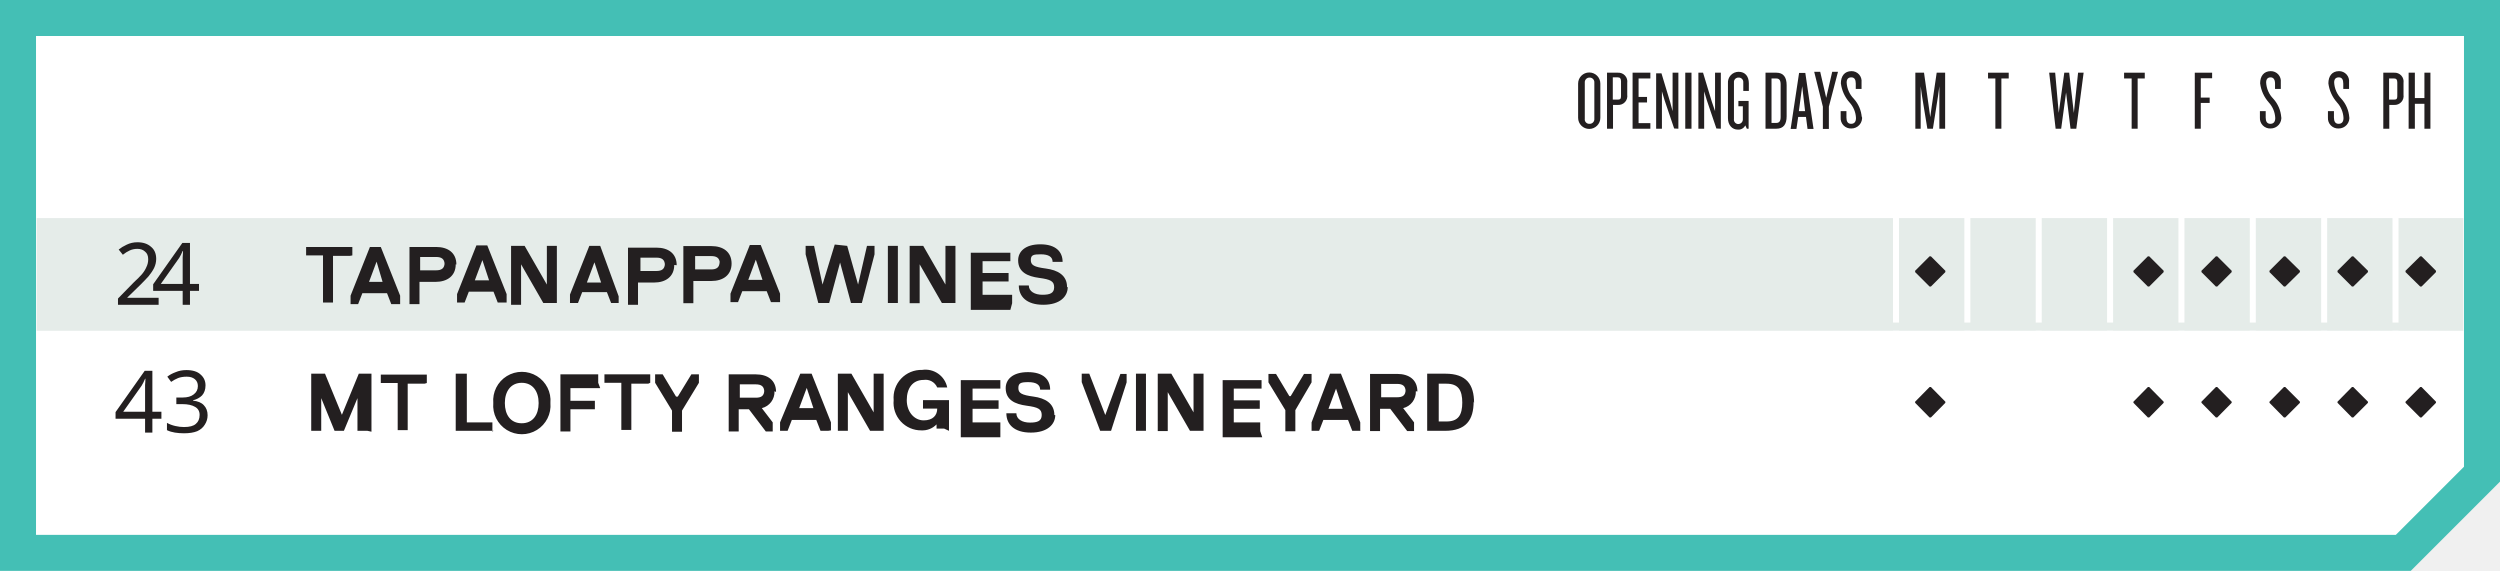
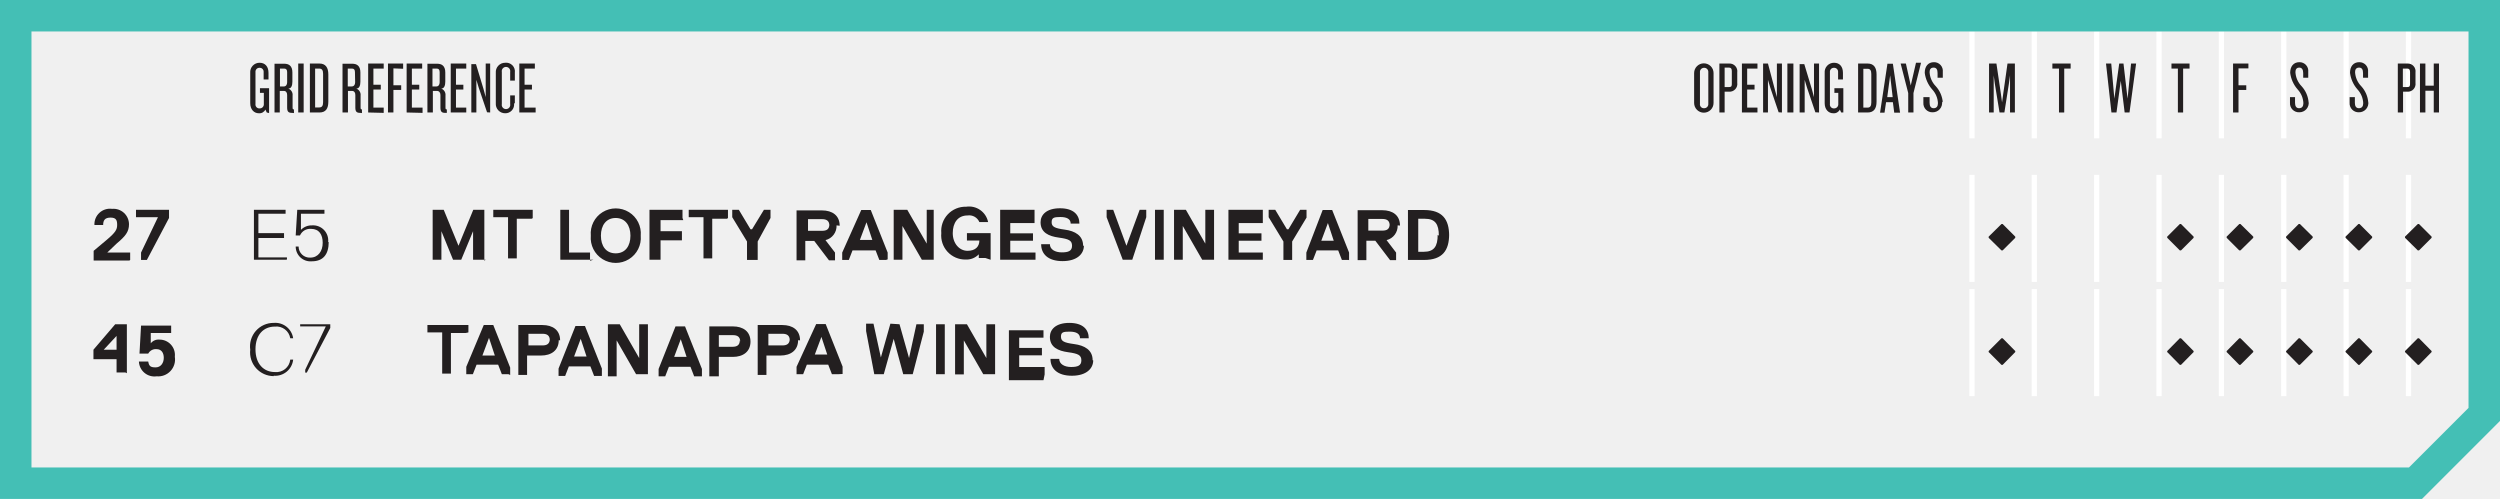
- <svg xmlns="http://www.w3.org/2000/svg" width="112.46" height="25.68" viewBox="0 0 112.46 25.68">
+ <svg xmlns="http://www.w3.org/2000/svg" width="128.68" height="25.68" viewBox="0 0 128.68 25.68">
  <g id="Layer_2" data-name="Layer 2">
    <g id="Layer_1-2" data-name="Layer 1">
-       <polygon points="0.81 1.62 0.81 24.06 0.81 24.87 1.62 24.87 107.78 24.87 108.11 24.87 108.35 24.63 111.41 21.57 111.65 21.33 111.65 21 111.65 1.62 111.65 0.81 110.84 0.81 1.62 0.81 0.81 0.81 0.81 1.62" fill="#fff" />
-       <rect x="1.65" y="9.81" width="109.16" height="5.07" fill="#e5ece9" />
-       <line x1="85.29" y1="7.12" x2="85.29" y2="1.61" fill="none" stroke="#fff" stroke-miterlimit="10" stroke-width="0.27" />
-       <line x1="88.5" y1="7.12" x2="88.5" y2="1.61" fill="none" stroke="#fff" stroke-miterlimit="10" stroke-width="0.27" />
-       <line x1="91.71" y1="7.12" x2="91.71" y2="1.61" fill="none" stroke="#fff" stroke-miterlimit="10" stroke-width="0.27" />
-       <line x1="94.92" y1="7.12" x2="94.92" y2="1.61" fill="none" stroke="#fff" stroke-miterlimit="10" stroke-width="0.27" />
-       <line x1="98.13" y1="7.12" x2="98.13" y2="1.61" fill="none" stroke="#fff" stroke-miterlimit="10" stroke-width="0.27" />
-       <line x1="101.34" y1="7.12" x2="101.34" y2="1.61" fill="none" stroke="#fff" stroke-miterlimit="10" stroke-width="0.27" />
-       <line x1="104.55" y1="7.12" x2="104.55" y2="1.61" fill="none" stroke="#fff" stroke-miterlimit="10" stroke-width="0.27" />
-       <line x1="107.76" y1="7.12" x2="107.76" y2="1.61" fill="none" stroke="#fff" stroke-miterlimit="10" stroke-width="0.27" />
-       <line x1="85.29" y1="14.51" x2="85.29" y2="9" fill="none" stroke="#fff" stroke-miterlimit="10" stroke-width="0.27" />
-       <line x1="88.5" y1="14.51" x2="88.5" y2="9" fill="none" stroke="#fff" stroke-miterlimit="10" stroke-width="0.27" />
-       <line x1="91.71" y1="14.51" x2="91.71" y2="9" fill="none" stroke="#fff" stroke-miterlimit="10" stroke-width="0.27" />
-       <line x1="94.92" y1="14.51" x2="94.92" y2="9" fill="none" stroke="#fff" stroke-miterlimit="10" stroke-width="0.27" />
-       <line x1="98.13" y1="14.51" x2="98.13" y2="9" fill="none" stroke="#fff" stroke-miterlimit="10" stroke-width="0.27" />
-       <line x1="101.34" y1="14.51" x2="101.34" y2="9" fill="none" stroke="#fff" stroke-miterlimit="10" stroke-width="0.27" />
-       <line x1="104.55" y1="14.51" x2="104.55" y2="9" fill="none" stroke="#fff" stroke-miterlimit="10" stroke-width="0.27" />
-       <line x1="107.76" y1="14.51" x2="107.76" y2="9" fill="none" stroke="#fff" stroke-miterlimit="10" stroke-width="0.27" />
-       <line x1="85.29" y1="20.39" x2="85.29" y2="14.88" fill="none" stroke="#fff" stroke-miterlimit="10" stroke-width="0.27" />
-       <line x1="88.5" y1="20.39" x2="88.5" y2="14.88" fill="none" stroke="#fff" stroke-miterlimit="10" stroke-width="0.27" />
-       <line x1="91.71" y1="20.39" x2="91.71" y2="14.88" fill="none" stroke="#fff" stroke-miterlimit="10" stroke-width="0.27" />
-       <line x1="94.92" y1="20.39" x2="94.92" y2="14.88" fill="none" stroke="#fff" stroke-miterlimit="10" stroke-width="0.27" />
-       <line x1="98.13" y1="20.39" x2="98.13" y2="14.88" fill="none" stroke="#fff" stroke-miterlimit="10" stroke-width="0.27" />
-       <line x1="101.34" y1="20.39" x2="101.34" y2="14.88" fill="none" stroke="#fff" stroke-miterlimit="10" stroke-width="0.27" />
-       <line x1="104.55" y1="20.39" x2="104.55" y2="14.88" fill="none" stroke="#fff" stroke-miterlimit="10" stroke-width="0.27" />
-       <line x1="107.76" y1="20.39" x2="107.76" y2="14.88" fill="none" stroke="#fff" stroke-miterlimit="10" stroke-width="0.27" />
-       <polygon points="109.58 18.07 108.93 17.41 108.87 17.41 108.21 18.07 108.21 18.12 108.87 18.78 108.93 18.78 109.58 18.12 109.58 18.07" fill="#231f20" />
-       <polygon points="106.52 18.07 105.86 17.41 105.8 17.41 105.15 18.07 105.15 18.12 105.8 18.78 105.86 18.78 106.52 18.12 106.52 18.07" fill="#231f20" />
-       <polygon points="103.46 18.07 102.8 17.41 102.74 17.41 102.09 18.07 102.09 18.12 102.74 18.78 102.8 18.78 103.46 18.12 103.46 18.07" fill="#231f20" />
-       <polygon points="100.39 18.07 99.74 17.41 99.68 17.41 99.03 18.07 99.03 18.12 99.68 18.78 99.74 18.78 100.39 18.12 100.39 18.07" fill="#231f20" />
-       <polygon points="97.33 18.07 96.68 17.41 96.62 17.41 95.97 18.07 95.97 18.12 96.62 18.78 96.68 18.78 97.33 18.12 97.33 18.07" fill="#231f20" />
-       <polygon points="87.51 18.07 86.86 17.41 86.8 17.41 86.15 18.07 86.15 18.12 86.8 18.78 86.86 18.78 87.51 18.12 87.51 18.07" fill="#231f20" />
-       <polygon points="109.58 12.18 108.93 11.53 108.87 11.53 108.21 12.18 108.21 12.24 108.87 12.89 108.93 12.89 109.58 12.24 109.58 12.18" fill="#231f20" />
-       <polygon points="106.52 12.18 105.86 11.53 105.8 11.53 105.15 12.18 105.15 12.24 105.8 12.89 105.86 12.89 106.52 12.24 106.52 12.18" fill="#231f20" />
-       <polygon points="103.46 12.18 102.8 11.53 102.74 11.53 102.09 12.18 102.09 12.24 102.74 12.89 102.8 12.89 103.46 12.24 103.46 12.18" fill="#231f20" />
-       <polygon points="100.39 12.18 99.74 11.53 99.68 11.53 99.03 12.18 99.03 12.24 99.68 12.89 99.74 12.89 100.39 12.24 100.39 12.18" fill="#231f20" />
-       <polygon points="97.33 12.18 96.68 11.53 96.62 11.53 95.97 12.18 95.97 12.24 96.62 12.89 96.68 12.89 97.33 12.24 97.33 12.18" fill="#231f20" />
-       <polygon points="87.51 12.18 86.86 11.53 86.8 11.53 86.15 12.18 86.15 12.24 86.8 12.89 86.86 12.89 87.51 12.24 87.51 12.18" fill="#231f20" />
-       <path d="M109.33,5.79V3.27h-.27V4.41h-.43V3.27h-.28V5.79h.28V4.67h.43V5.79Zm-1.49-1.5c0,.12,0,.19-.14.19h-.23V3.53h.23c.1,0,.14.06.14.18Zm.28,0V3.73a.4.4,0,0,0-.42-.46h-.49V5.79h.27V4.72h.22a.4.4,0,0,0,.42-.46" fill="#231f20" />
-       <path d="M105.68,5.28a1.39,1.39,0,0,0-.36-.84,1.12,1.12,0,0,1-.32-.73c0-.15.07-.23.21-.23s.2.1.2.28V4h.26v-.3a.45.45,0,0,0-.45-.5c-.32,0-.48.23-.48.55a1.59,1.59,0,0,0,.39.86,1.1,1.1,0,0,1,.29.7c0,.16-.07.26-.22.26s-.21-.11-.21-.28V5h-.27v.29a.46.46,0,0,0,.48.49.48.48,0,0,0,.48-.55" fill="#231f20" />
-       <polygon points="0.81 1.62 0.81 24.06 0.81 24.87 1.62 24.87 107.78 24.87 108.11 24.87 108.35 24.63 111.41 21.57 111.65 21.33 111.65 21 111.65 1.62 111.65 0.81 110.84 0.81 1.62 0.81 0.81 0.81 0.81 1.62" fill="none" stroke="#44bfb5" stroke-width="1.62" />
-       <path d="M102.62,5.28a1.39,1.39,0,0,0-.36-.84,1.12,1.12,0,0,1-.32-.73c0-.15.07-.23.2-.23s.2.1.2.28V4h.26v-.3a.45.45,0,0,0-.45-.5c-.32,0-.48.23-.48.55a1.59,1.59,0,0,0,.39.86,1.1,1.1,0,0,1,.29.7c0,.16-.07.26-.22.26s-.21-.11-.21-.28V5h-.26v.29a.46.46,0,0,0,.48.49.48.48,0,0,0,.48-.55" fill="#231f20" />
-       <polygon points="99.51 3.27 98.73 3.27 98.73 5.79 99 5.79 99 4.63 99.4 4.63 99.4 4.39 99 4.39 99 3.52 99.51 3.52 99.51 3.27" fill="#231f20" />
-       <polygon points="96.48 3.27 95.55 3.27 95.55 3.53 95.89 3.53 95.89 5.79 96.16 5.79 96.16 3.53 96.48 3.53 96.48 3.27" fill="#231f20" />
-       <polygon points="93.73 3.27 93.48 3.27 93.29 5.08 93.08 3.27 92.86 3.27 92.61 5.08 92.45 3.27 92.18 3.27 92.47 5.79 92.72 5.79 92.94 4.16 93.14 5.79 93.4 5.79 93.73 3.27" fill="#231f20" />
-       <polygon points="90.36 3.27 89.43 3.27 89.43 3.53 89.76 3.53 89.76 5.79 90.03 5.79 90.03 3.53 90.36 3.53 90.36 3.27" fill="#231f20" />
-       <polygon points="87.5 5.79 87.5 3.27 87.12 3.27 86.89 4.83 86.83 5.27 86.77 4.83 86.55 3.27 86.16 3.27 86.16 5.79 86.4 5.79 86.4 3.88 86.46 4.32 86.7 5.79 86.95 5.79 87.18 4.32 87.24 3.88 87.24 5.79 87.5 5.79" fill="#231f20" />
-       <path d="M83.75,5.28a1.39,1.39,0,0,0-.36-.84,1.12,1.12,0,0,1-.32-.73c0-.15.07-.23.21-.23s.2.1.2.28V4h.26v-.3a.45.45,0,0,0-.45-.5c-.32,0-.48.23-.48.55a1.59,1.59,0,0,0,.39.86,1.1,1.1,0,0,1,.29.7c0,.16-.07.26-.22.26s-.21-.11-.21-.28V5h-.26v.29a.46.46,0,0,0,.48.49.48.48,0,0,0,.48-.55m-1.08-2h-.26l-.27,1.17-.27-1.17h-.27L82,4.8v1h.27v-1ZM81.2,5h-.28l.15-1.12Zm.38.8-.37-2.52h-.28l-.38,2.52h.26l.08-.54h.35l.07.54ZM80.1,5.26c0,.19-.06.27-.2.27h-.21v-2h.21c.14,0,.2.08.2.27Zm.27,0V3.83c0-.35-.14-.56-.46-.56h-.49V5.79h.49c.32,0,.46-.2.46-.56m-1.71.56V4.54H78.2v.24h.2v.57a.21.21,0,0,1-.22.23A.2.2,0,0,1,78,5.35V3.71a.2.2,0,0,1,.21-.22.2.2,0,0,1,.21.21v.39h.25V3.75c0-.31-.16-.52-.46-.52a.48.48,0,0,0-.48.52V5.31c0,.33.2.52.44.52a.34.34,0,0,0,.34-.19l.07.15Zm-1.25,0V3.27h-.26V5L77,4.56l-.39-1.29H76.4V5.79h.26V4.11l.12.4.43,1.27Zm-1.32,0V3.27h-.28V5.79Zm-.59,0V3.27h-.26V5l-.11-.41-.39-1.29H74.5V5.79h.26V4.11l.12.4.43,1.27Zm-1.26,0V5.54h-.53V4.61h.38V4.36h-.38V3.53h.53V3.27h-.8V5.79Zm-1.32-1.5c0,.12,0,.19-.14.19h-.23v-1h.23c.1,0,.14.06.14.18Zm.28,0V3.73a.4.4,0,0,0-.42-.46h-.49V5.79h.27V4.72h.22a.4.4,0,0,0,.42-.46M71.72,5.34a.21.21,0,0,1-.22.23.2.2,0,0,1-.21-.23V3.72a.21.21,0,0,1,.21-.23.21.21,0,0,1,.22.23Zm.27,0V3.76a.49.49,0,1,0-1,0V5.3a.49.49,0,1,0,1,0" fill="#231f20" />
-       <path d="M48,12.91c0-.53-.42-.76-.95-.83s-.68-.15-.68-.38.11-.26.45-.26.53.11.53.34l0,0h.45l0,0c0-.45-.3-.79-1-.79s-1,.34-1,.72c0,.53.42.72.94.79s.68.15.68.42-.19.34-.53.34-.61-.15-.61-.42l0,0h-.45l0,0c0,.49.34.87,1.1.87s1.1-.38,1.1-.79m-2.5.72v-.38l0,0H44.2l0,0v-.6l0,0h1.17l0,0v-.38l0,0H44.2l0,0v-.53l0,0h1.25l0,0v-.38l0,0H43.67l0,0v2.57l0,0h1.78Zm-4.61-2.57v2.57l0,0h.45l0,0V11.89h0l1,1.74.08,0h.53l0,0V11.06l0,0h-.45l0,0V12.8h0l-1-1.74-.08,0h-.53Zm-.53,2.57V11.06l0,0h-.45l0,0v2.57l0,0h.45ZM37.55,11l0,0L37,12.8h0l-.38-1.74,0,0h-.38l0,0v.38l.57,2.19,0,0h.49l0,0,.49-1.82h0l.49,1.82,0,0h.49l0,0,.57-2.19v-.38l0,0H39l0,0L38.6,12.8h0l-.49-1.74,0,0Zm-3.25,1.59,0,0h-.64l0,0,.34-.91h0Zm.79,1v-.38l-.87-2.19,0,0h-.49l0,0-.87,2.19v.38l0,0h.34l0,0,.19-.49.07,0h.95l.08,0,.19.49,0,0h.34Zm-2.72-1.81c0,.26-.15.34-.38.34h-.72l0,0v-.6l0,0H32c.23,0,.38.08.38.34m.53,0c0-.53-.38-.79-.91-.79H30.74l0,0v2.57l0,0h.45l0,0v-1l0,0H32c.53,0,.91-.27.91-.79m-3,0c0,.26-.15.34-.38.34h-.72l0,0v-.6l0,0h.72c.23,0,.38.08.38.34m.53,0c0-.53-.38-.79-.91-.79H28.25l0,0v2.57l0,0h.45l0,0v-1l0,0h.72c.53,0,.91-.27.91-.79m-3.29.79,0,0h-.64l0,0,.34-.91h0Zm.79,1v-.38L27,11.06l0,0h-.49l0,0-.87,2.19v.38l0,0H26l0,0,.19-.49.08,0h.95l.08,0,.19.49,0,0h.34Zm-4.84-2.57v2.57l0,0h.45l0,0V11.89h0l1,1.74.08,0h.53l0,0V11.06l0,0h-.45l0,0V12.8h0l-1-1.74-.08,0h-.53ZM22,12.61l0,0h-.64l0,0,.34-.91h0Zm.79,1v-.38l-.87-2.19,0,0h-.49l0,0-.87,2.19v.38l0,0h.34l0,0,.19-.49.08,0h.95l.08,0,.19.49,0,0h.34ZM20,11.82c0,.26-.15.34-.38.34h-.72l0,0v-.6l0,0h.72c.23,0,.38.08.38.34m.53,0c0-.53-.38-.79-.91-.79H18.42l0,0v2.57l0,0h.45l0,0v-1l0,0h.72c.53,0,.91-.27.91-.79m-3.29.79,0,0H16.6l0,0,.34-.91h0Zm.79,1v-.38l-.87-2.19,0,0h-.49l0,0-.87,2.19v.38l0,0h.34l0,0,.19-.49.08,0h.95l.08,0,.19.49,0,0H18Zm-2.15-2.19v-.38l0,0H13.77l0,0v.38l0,0h.76l0,0v2.12l0,0h.45l0,0V11.51l0,0h.76Z" fill="#231f20" />
-       <text transform="translate(5.12 13.71)" font-size="3.88" fill="#231f20" font-family="Knockout-30JuniorWelterwt, Knockout">
-         <tspan letter-spacing="-0.02em">2</tspan>
-         <tspan x="1.69" y="0">4</tspan>
-       </text>
-       <path d="M65.78,18.09c0,.6-.19.87-.72.87h-.34l0,0V17.26l0,0h.34c.53,0,.72.27.72.87m.53,0c0-.83-.34-1.32-1.29-1.32H64.2l0,0v2.57l0,0H65c.95,0,1.29-.49,1.29-1.32m-3.06-.53c0,.27-.15.34-.38.34h-.72l0,0v-.6l0,0h.72c.23,0,.38.08.38.34m.53,0c0-.53-.38-.79-.91-.79H61.63l0,0v2.57l0,0h.45l0,0v-1l0,0h.38l.08,0,.76,1,.08,0h.23l0,0V19l-.49-.64v0a.75.75,0,0,0,.57-.76m-3.29.79,0,0h-.64l0,0,.34-.91h0Zm.79,1V19l-.87-2.19,0,0h-.49l0,0L59,19v.38l0,0h.34l0,0,.19-.49.08,0h.95l.08,0,.19.49,0,0h.34Zm-2.19-2.19v-.38l0,0h-.26l-.08,0-.6,1H58l-.6-1-.08,0h-.26l0,0v.38l.76,1.25v.95l0,0h.45l0,0v-.95Zm-2.31,2.19V19l0,0H55.5l0,0v-.61l0,0h1.17l0,0v-.38l0,0H55.5l0,0v-.53l0,0h1.25l0,0v-.38l0,0H55l0,0v2.57l0,0h1.78Zm-4.61-2.57v2.57l0,0h.45l0,0V17.64h0l1,1.74.08,0h.53l0,0V16.81l0,0h-.45l0,0v1.74h0l-1-1.74-.08,0h-.53Zm-.53,2.57V16.81l0,0h-.45l0,0v2.57l0,0h.45Zm-.87-2.19v-.38l0,0H50.4l0,0-.68,1.85h0L49,16.81l0,0h-.34l0,0v.38l.83,2.19,0,0h.49l0,0Zm-3.25,1.47c0-.53-.42-.76-.94-.83s-.68-.15-.68-.38.11-.27.45-.27.53.11.53.34l0,0h.45l0,0c0-.45-.3-.79-1-.79s-1,.34-1,.72c0,.53.42.72.94.79s.68.15.68.42-.19.34-.53.34-.61-.15-.61-.42l0,0h-.45l0,0c0,.49.34.87,1.1.87s1.1-.38,1.1-.79M45,19.38V19l0,0H43.75l0,0v-.61l0,0h1.17l0,0v-.38l0,0H43.75l0,0v-.53l0,0H45l0,0v-.38l0,0H43.22l0,0v2.57l0,0H45Zm-2.31,0V18l0,0H41.52l0,0v.38l0,0h.64l0,0c0,.3-.19.53-.61.53s-.76-.38-.76-.91.26-.91.76-.91a.57.57,0,0,1,.61.34l0,0h.45l0,0a1,1,0,0,0-1.13-.79,1.25,1.25,0,0,0-1.28,1.36,1.24,1.24,0,0,0,1.25,1.36.88.88,0,0,0,.68-.27h0l0,.19,0,0h.34Zm-5-2.57v2.57l0,0h.45l0,0V17.64h0l1,1.74.08,0h.53l0,0V16.81l0,0h-.45l0,0v1.74h0l-1-1.74-.08,0h-.53Zm-1.1,1.55,0,0h-.64l0,0,.34-.91h0Zm.79,1V19l-.87-2.19,0,0H36l0,0L35.09,19v.38l0,0h.34l0,0,.19-.49.08,0h.95l.07,0,.19.49,0,0h.34Zm-3-1.81c0,.27-.15.34-.38.34h-.72l0,0v-.6l0,0H34c.23,0,.38.08.38.34m.53,0c0-.53-.38-.79-.91-.79H32.78l0,0v2.57l0,0h.45l0,0v-1l0,0h.38l.08,0,.76,1,.08,0h.23l0,0V19l-.49-.64v0a.75.75,0,0,0,.57-.76m-3.4-.38v-.38l0,0h-.27l-.07,0-.61,1h-.08l-.6-1-.08,0h-.26l0,0v.38l.76,1.25v.95l0,0h.45l0,0v-.95Zm-2.19,0v-.38l0,0H27.19l0,0v.38l0,0h.76l0,0v2.12l0,0h.45l0,0V17.26l0,0h.76Zm-2.34,0v-.38l0,0h-1.7l0,0v2.57l0,0h.45l0,0v-1l0,0h1.1l0,0v-.38l0,0h-1.1l0,0v-.57l0,0H27Zm-2.15.91a1.29,1.29,0,1,0-2.57,0,1.29,1.29,0,1,0,2.57,0m-.53,0c0,.53-.26.91-.76.91s-.76-.38-.76-.91.27-.91.76-.91.76.38.76.91m-2.08,1.29V19l0,0H21l0,0V16.81l0,0H20.5l0,0v2.57l0,0h1.7Zm-2.95-2.19v-.38l0,0H17.13l0,0v.38l0,0h.76l0,0v2.12l0,0h.45l0,0V17.26l0,0h.76Zm-2.49,2.19V16.81l0,0h-.57l0,0-.76,1.85h0l-.76-1.85,0,0H14l0,0v2.57l0,0h.45l0,0V17.91h0l.6,1.47,0,0h.42l0,0,.61-1.47h0v1.47l0,0h.45Z" fill="#231f20" />
-       <text transform="translate(5.12 19.46)" font-size="3.88" fill="#231f20" font-family="Knockout-30JuniorWelterwt, Knockout">43</text>
+       <line x1="101.5" y1="7.12" x2="101.5" y2="1.61" fill="none" stroke="#fff" stroke-miterlimit="10" stroke-width="0.27" />
+       <line x1="104.71" y1="7.12" x2="104.71" y2="1.61" fill="none" stroke="#fff" stroke-miterlimit="10" stroke-width="0.27" />
+       <line x1="107.92" y1="7.12" x2="107.92" y2="1.61" fill="none" stroke="#fff" stroke-miterlimit="10" stroke-width="0.27" />
+       <line x1="111.13" y1="7.12" x2="111.13" y2="1.61" fill="none" stroke="#fff" stroke-miterlimit="10" stroke-width="0.27" />
+       <line x1="114.34" y1="7.12" x2="114.34" y2="1.61" fill="none" stroke="#fff" stroke-miterlimit="10" stroke-width="0.27" />
+       <line x1="117.55" y1="7.12" x2="117.55" y2="1.61" fill="none" stroke="#fff" stroke-miterlimit="10" stroke-width="0.27" />
+       <line x1="120.76" y1="7.12" x2="120.76" y2="1.61" fill="none" stroke="#fff" stroke-miterlimit="10" stroke-width="0.27" />
+       <line x1="123.97" y1="7.12" x2="123.97" y2="1.61" fill="none" stroke="#fff" stroke-miterlimit="10" stroke-width="0.27" />
+       <line x1="101.5" y1="14.51" x2="101.5" y2="9" fill="none" stroke="#fff" stroke-miterlimit="10" stroke-width="0.27" />
+       <line x1="104.71" y1="14.51" x2="104.71" y2="9" fill="none" stroke="#fff" stroke-miterlimit="10" stroke-width="0.27" />
+       <line x1="107.92" y1="14.51" x2="107.92" y2="9" fill="none" stroke="#fff" stroke-miterlimit="10" stroke-width="0.27" />
+       <line x1="111.13" y1="14.51" x2="111.13" y2="9" fill="none" stroke="#fff" stroke-miterlimit="10" stroke-width="0.27" />
+       <line x1="114.34" y1="14.51" x2="114.34" y2="9" fill="none" stroke="#fff" stroke-miterlimit="10" stroke-width="0.27" />
+       <line x1="117.55" y1="14.51" x2="117.55" y2="9" fill="none" stroke="#fff" stroke-miterlimit="10" stroke-width="0.27" />
+       <line x1="120.76" y1="14.51" x2="120.76" y2="9" fill="none" stroke="#fff" stroke-miterlimit="10" stroke-width="0.27" />
+       <line x1="123.97" y1="14.51" x2="123.97" y2="9" fill="none" stroke="#fff" stroke-miterlimit="10" stroke-width="0.27" />
+       <line x1="101.5" y1="20.39" x2="101.5" y2="14.88" fill="none" stroke="#fff" stroke-miterlimit="10" stroke-width="0.27" />
+       <line x1="104.71" y1="20.39" x2="104.71" y2="14.88" fill="none" stroke="#fff" stroke-miterlimit="10" stroke-width="0.27" />
+       <line x1="107.92" y1="20.39" x2="107.92" y2="14.88" fill="none" stroke="#fff" stroke-miterlimit="10" stroke-width="0.27" />
+       <line x1="111.13" y1="20.39" x2="111.13" y2="14.88" fill="none" stroke="#fff" stroke-miterlimit="10" stroke-width="0.27" />
+       <line x1="114.34" y1="20.39" x2="114.34" y2="14.88" fill="none" stroke="#fff" stroke-miterlimit="10" stroke-width="0.27" />
+       <line x1="117.55" y1="20.39" x2="117.55" y2="14.88" fill="none" stroke="#fff" stroke-miterlimit="10" stroke-width="0.27" />
+       <line x1="120.76" y1="20.39" x2="120.76" y2="14.88" fill="none" stroke="#fff" stroke-miterlimit="10" stroke-width="0.27" />
+       <line x1="123.97" y1="20.39" x2="123.97" y2="14.88" fill="none" stroke="#fff" stroke-miterlimit="10" stroke-width="0.27" />
+       <polygon points="0.81 1.62 0.81 24.06 0.81 24.87 1.62 24.87 124 24.87 124.33 24.87 124.57 24.63 127.63 21.57 127.87 21.33 127.87 21 127.87 1.62 127.87 0.81 127.06 0.81 1.62 0.81 0.81 0.81 0.81 1.62" fill="none" stroke="#44bfb5" stroke-width="1.62" />
+       <polygon points="125.16 18.07 124.51 17.41 124.45 17.41 123.79 18.07 123.79 18.12 124.45 18.78 124.51 18.78 125.16 18.12 125.16 18.07" fill="#231f20" />
+       <polygon points="122.1 18.07 121.45 17.41 121.39 17.41 120.73 18.07 120.73 18.12 121.39 18.78 121.45 18.78 122.1 18.12 122.1 18.07" fill="#231f20" />
+       <polygon points="119.04 18.07 118.38 17.41 118.32 17.41 117.67 18.07 117.67 18.12 118.32 18.78 118.38 18.78 119.04 18.12 119.04 18.07" fill="#231f20" />
+       <polygon points="115.98 18.07 115.32 17.41 115.26 17.41 114.61 18.07 114.61 18.12 115.26 18.78 115.32 18.78 115.98 18.12 115.98 18.07" fill="#231f20" />
+       <polygon points="112.91 18.07 112.26 17.41 112.2 17.41 111.55 18.07 111.55 18.12 112.2 18.78 112.26 18.78 112.91 18.12 112.91 18.07" fill="#231f20" />
+       <polygon points="103.73 18.07 103.08 17.41 103.02 17.41 102.36 18.07 102.36 18.12 103.02 18.78 103.08 18.78 103.73 18.12 103.73 18.07" fill="#231f20" />
+       <path d="M56.24,18.54c0-.53-.42-.76-.95-.83s-.68-.15-.68-.38.11-.26.45-.26.53.11.53.34l0,0h.45l0,0c0-.45-.3-.79-1-.79s-1,.34-1,.72c0,.53.42.72.94.79s.68.15.68.42-.19.34-.53.34-.61-.15-.61-.42l0,0h-.45l0,0c0,.49.34.87,1.1.87s1.1-.38,1.1-.79m-2.5.72v-.38l0,0H52.46l0,0v-.6l0,0h1.17l0,0v-.38l0,0H52.46l0,0v-.53l0,0h1.25l0,0v-.38l0,0H51.93l0,0v2.57l0,0h1.78Zm-4.61-2.57v2.57l0,0h.45l0,0V17.52h0l1,1.74.08,0h.53l0,0V16.69l0,0h-.45l0,0v1.74h0l-1-1.74-.08,0h-.53Zm-.53,2.57V16.69l0,0h-.45l0,0v2.57l0,0h.45Zm-2.8-2.61,0,0-.49,1.74h0l-.38-1.74,0,0h-.38l0,0v.38L45,19.26l0,0h.49l0,0L46,17.44h0l.49,1.82,0,0h.49l0,0,.57-2.19v-.38l0,0h-.38l0,0-.38,1.74h0l-.49-1.74,0,0Zm-3.25,1.59,0,0h-.64l0,0,.34-.91h0Zm.79,1v-.38l-.87-2.19,0,0h-.49l0,0L41,18.88v.38l0,0h.34l0,0,.19-.49.07,0h.95l.08,0,.19.49,0,0h.34Zm-2.72-1.81c0,.26-.15.34-.38.34h-.72l0,0v-.6l0,0h.72c.23,0,.38.08.38.34m.53,0c0-.53-.38-.79-.91-.79H39l0,0v2.57l0,0h.45l0,0v-1l0,0h.72c.53,0,.91-.27.91-.79m-3,0c0,.26-.15.34-.38.34H37l0,0v-.6l0,0h.72c.23,0,.38.08.38.34m.53,0c0-.53-.38-.79-.91-.79H36.51l0,0v2.57l0,0H37l0,0v-1l0,0h.72c.53,0,.91-.27.91-.79m-3.29.79,0,0h-.64l0,0,.34-.91h0Zm.79,1v-.38l-.87-2.19,0,0h-.49l0,0-.87,2.19v.38l0,0h.34l0,0,.19-.49.08,0h.95l.08,0,.19.49,0,0h.34Zm-4.84-2.57v2.57l0,0h.45l0,0V17.52h0l1,1.74.08,0h.53l0,0V16.69l0,0h-.45l0,0v1.74h0l-1-1.74-.08,0h-.53Zm-1.1,1.55,0,0h-.64l0,0,.34-.91h0Zm.79,1v-.38l-.87-2.19,0,0h-.49l0,0-.87,2.19v.38l0,0h.34l0,0,.19-.49.08,0h.95l.08,0,.19.49,0,0H31ZM28.3,17.44c0,.26-.15.34-.38.34h-.72l0,0v-.6l0,0h.72c.23,0,.38.08.38.34m.53,0c0-.53-.38-.79-.91-.79H26.68l0,0v2.57l0,0h.45l0,0v-1l0,0h.72c.53,0,.91-.27.91-.79m-3.29.79,0,0h-.64l0,0,.34-.91h0Zm.79,1v-.38l-.87-2.19,0,0h-.49l0,0L24,18.88v.38l0,0h.34l0,0,.19-.49.08,0h.95l.08,0,.19.49,0,0h.34Zm-2.15-2.19v-.38l0,0H22l0,0v.38l0,0h.76l0,0v2.12l0,0h.45l0,0V17.14l0,0h.76Z" fill="#231f20" />
+       <path d="M17,16.88v-.19l0,0H15.45l0,0v.11l0,0h1.32v0l-1.06,2.23v.15l0,0h.08l0,0Zm-2.91,2.46a.93.93,0,0,0,1-.83l0,0h-.15l0,0a.72.72,0,0,1-.79.64c-.57,0-1-.41-1-1.17s.42-1.17,1-1.17a.72.72,0,0,1,.79.6l0,0h.15l0,0a.93.93,0,0,0-1-.79A1.21,1.21,0,0,0,12.88,18a1.22,1.22,0,0,0,1.21,1.36" fill="#231f20" />
+       <path d="M9,18.35a.79.79,0,0,0-.79-.87.51.51,0,0,0-.45.19h0l0-.53,0,0H8.81l0,0v-.38l0,0H7.26l0,0-.08,1.44,0,0,.38,0,.07,0a.44.44,0,0,1,.42-.23c.26,0,.38.19.38.45s-.15.49-.42.49-.34-.07-.38-.3l0,0H7.15l0,0a.8.8,0,0,0,.91.76.87.87,0,0,0,.94-1M6,18l0,0H5.34v0L6,17.29H6Zm.53,1.21V16.69l0,0H6l-.07,0L4.81,18l0,.08v.41l0,0H6l0,0v.68l0,0h.45Z" fill="#231f20" />
+       <polygon points="125.16 12.18 124.51 11.53 124.45 11.53 123.79 12.18 123.79 12.24 124.45 12.89 124.51 12.89 125.16 12.24 125.16 12.18" fill="#231f20" />
+       <polygon points="122.1 12.18 121.45 11.53 121.39 11.53 120.73 12.18 120.73 12.24 121.39 12.89 121.45 12.89 122.1 12.24 122.1 12.18" fill="#231f20" />
+       <polygon points="119.04 12.18 118.38 11.53 118.32 11.53 117.67 12.18 117.67 12.24 118.32 12.89 118.38 12.89 119.04 12.24 119.04 12.18" fill="#231f20" />
+       <polygon points="115.98 12.18 115.32 11.53 115.26 11.53 114.61 12.18 114.61 12.24 115.26 12.89 115.32 12.89 115.98 12.24 115.98 12.18" fill="#231f20" />
+       <polygon points="112.91 12.18 112.26 11.53 112.2 11.53 111.55 12.18 111.55 12.24 112.2 12.89 112.26 12.89 112.91 12.24 112.91 12.18" fill="#231f20" />
+       <polygon points="103.73 12.18 103.08 11.53 103.02 11.53 102.36 12.18 102.36 12.24 103.02 12.89 103.08 12.89 103.73 12.24 103.73 12.18" fill="#231f20" />
+       <path d="M74,12.09c0,.6-.19.87-.72.87H73l0,0V11.26l0,0h.34c.53,0,.72.27.72.87m.53,0c0-.83-.34-1.32-1.29-1.32h-.83l0,0v2.57l0,0h.83c.95,0,1.29-.49,1.29-1.32m-3.06-.53c0,.27-.15.34-.38.34h-.72l0,0v-.6l0,0h.72c.23,0,.38.08.38.34m.53,0c0-.53-.38-.79-.91-.79H69.88l0,0v2.57l0,0h.45l0,0v-1l0,0h.38l.08,0,.76,1,.08,0h.23l0,0V13l-.49-.64v0a.75.75,0,0,0,.57-.76m-3.29.79,0,0h-.64l0,0,.34-.91h0Zm.79,1V13l-.87-2.19,0,0h-.49l0,0L67.24,13v.38l0,0h.34l0,0,.19-.49.08,0h.95l.08,0,.19.49,0,0h.34Zm-2.19-2.19V10.8l0,0H67l-.08,0-.6,1h-.08l-.6-1-.08,0h-.26l0,0v.38l.76,1.25v.95l0,0h.45l0,0v-.95ZM65,13.37V13l0,0H63.76l0,0v-.61l0,0h1.17l0,0v-.38l0,0H63.76l0,0v-.53l0,0H65l0,0V10.8l0,0H63.23l0,0v2.57l0,0H65ZM60.43,10.8v2.57l0,0h.45l0,0V11.63h0l1,1.74.08,0h.53l0,0V10.8l0,0h-.45l0,0v1.74h0l-1-1.74-.08,0h-.53Zm-.53,2.57V10.8l0,0h-.45l0,0v2.57l0,0h.45ZM59,11.18V10.8l0,0h-.34l0,0-.68,1.85h0l-.68-1.85,0,0h-.34l0,0v.38l.83,2.19,0,0h.49l0,0Zm-3.25,1.47c0-.53-.42-.76-.94-.83s-.68-.15-.68-.38.11-.27.45-.27.53.11.53.34l0,0h.45l0,0c0-.45-.3-.79-1-.79s-1,.34-1,.72c0,.53.42.72.94.79s.68.15.68.42-.19.34-.53.34-.61-.15-.61-.42l0,0h-.45l0,0c0,.49.34.87,1.1.87s1.1-.38,1.1-.79m-2.49.72V13l0,0H52l0,0v-.61l0,0h1.17l0,0v-.38l0,0H52l0,0v-.53l0,0h1.25l0,0V10.8l0,0H51.48l0,0v2.57l0,0h1.78Zm-2.31,0V12l0,0H49.77l0,0v.38l0,0h.64l0,0c0,.3-.19.53-.61.53s-.76-.38-.76-.91.26-.91.76-.91a.57.57,0,0,1,.61.34l0,0h.45l0,0a1,1,0,0,0-1.13-.79,1.25,1.25,0,0,0-1.28,1.36,1.24,1.24,0,0,0,1.25,1.36.88.88,0,0,0,.68-.27h0l0,.19,0,0h.34ZM46,10.8v2.57l0,0h.45l0,0V11.63h0l1,1.74.08,0h.53l0,0V10.8l0,0H47.7l0,0v1.74h0l-1-1.74-.08,0H46Zm-1.1,1.55,0,0h-.64l0,0,.34-.91h0Zm.79,1V13l-.87-2.19,0,0h-.49l0,0L43.35,13v.38l0,0h.34l0,0,.19-.49.08,0H45l.07,0,.19.49,0,0h.34Zm-3-1.81c0,.27-.15.34-.38.34h-.72l0,0v-.6l0,0h.72c.23,0,.38.08.38.34m.53,0c0-.53-.38-.79-.91-.79H41l0,0v2.57l0,0h.45l0,0v-1l0,0h.38l.08,0,.76,1,.08,0h.23l0,0V13l-.49-.64v0a.75.75,0,0,0,.57-.76m-3.4-.38V10.8l0,0h-.27l-.07,0-.61,1h-.08l-.6-1-.08,0h-.26l0,0v.38l.76,1.25v.95l0,0H39l0,0v-.95Zm-2.19,0V10.8l0,0H35.45l0,0v.38l0,0h.76l0,0v2.12l0,0h.45l0,0V11.26l0,0h.76Zm-2.34,0V10.8l0,0h-1.7l0,0v2.57l0,0H34l0,0v-1l0,0h1.1l0,0V11.9l0,0H34l0,0v-.57l0,0h1.17Zm-2.15.91a1.29,1.29,0,1,0-2.57,0,1.29,1.29,0,1,0,2.57,0m-.53,0c0,.53-.26.91-.76.91s-.76-.38-.76-.91.27-.91.76-.91.76.38.76.91m-2.08,1.29V13l0,0H29.29l0,0V10.8l0,0h-.45l0,0v2.57l0,0h1.7Zm-2.95-2.19V10.8l0,0H25.39l0,0v.38l0,0h.76l0,0v2.12l0,0h.45l0,0V11.26l0,0h.76Zm-2.49,2.19V10.8l0,0h-.57l0,0-.76,1.85h0l-.76-1.85,0,0h-.57l0,0v2.57l0,0h.45l0,0V11.9h0l.6,1.47,0,0h.42l0,0,.61-1.47h0v1.47l0,0H25Z" fill="#231f20" />
+       <path d="M16.89,12.47a.78.78,0,0,0-.83-.87.77.77,0,0,0-.57.23h0l0-.83,0,0h1.21l0,0V10.8l0,0h-1.4l0,0-.08,1.32,0,0h.15l.07,0a.57.57,0,0,1,.57-.34c.42,0,.6.3.6.72s-.23.76-.64.76a.57.57,0,0,1-.6-.57l0,0h-.15l0,0a.76.76,0,0,0,.83.76c.57,0,.87-.34.87-1m-2.15.91v-.11l0,0H13.3l0,0v-1l0,0h1.32l0,0V12l0,0H13.3l0,0V11l0,0h1.4l0,0V10.8l0,0H13.07l0,0v2.57l0,0h1.63Z" fill="#231f20" />
+       <path d="M8.7,11.22V10.8l0,0H7l0,0v.38l0,0H8.13v0L7.26,13v.38l0,0h.3l0,0Zm-2,2.16V13l0,0H5.52v0L6,12.54c.45-.38.64-.6.64-1a.8.8,0,0,0-.87-.79.8.8,0,0,0-.91.83l0,0h.45l0,0c0-.23.08-.38.38-.38s.34.15.34.38-.08.38-.53.76l-.68.57,0,.08v.42l0,0H6.66Z" fill="#231f20" />
+       <path d="M125.54,5.79V3.27h-.27V4.41h-.43V3.27h-.28V5.79h.28V4.67h.43V5.79Zm-1.49-1.5c0,.12,0,.19-.14.19h-.23V3.53h.23c.1,0,.14.06.14.18Zm.28,0V3.73a.4.4,0,0,0-.42-.46h-.49V5.79h.27V4.72h.22a.4.4,0,0,0,.42-.46" fill="#231f20" />
+       <path d="M121.9,5.28a1.39,1.39,0,0,0-.36-.84,1.12,1.12,0,0,1-.32-.73c0-.15.07-.23.21-.23s.2.1.2.28V4h.26v-.3a.45.45,0,0,0-.45-.5c-.32,0-.48.23-.48.55a1.59,1.59,0,0,0,.39.86,1.1,1.1,0,0,1,.29.7c0,.16-.07.26-.22.26s-.21-.11-.21-.28V5h-.27v.29a.46.46,0,0,0,.48.49.48.48,0,0,0,.48-.55" fill="#231f20" />
+       <path d="M118.83,5.28a1.39,1.39,0,0,0-.36-.84,1.12,1.12,0,0,1-.32-.73c0-.15.07-.23.2-.23s.2.1.2.28V4h.26v-.3a.45.45,0,0,0-.45-.5c-.32,0-.48.23-.48.55a1.59,1.59,0,0,0,.39.86,1.1,1.1,0,0,1,.29.7c0,.16-.07.26-.22.26s-.21-.11-.21-.28V5h-.26v.29a.46.46,0,0,0,.48.49.48.48,0,0,0,.48-.55" fill="#231f20" />
+       <polygon points="115.73 3.27 114.94 3.27 114.94 5.79 115.22 5.79 115.22 4.63 115.62 4.63 115.62 4.39 115.22 4.39 115.22 3.52 115.73 3.52 115.73 3.27" fill="#231f20" />
+       <polygon points="112.7 3.27 111.77 3.27 111.77 3.53 112.1 3.53 112.1 5.79 112.37 5.79 112.37 3.53 112.7 3.53 112.7 3.27" fill="#231f20" />
+       <polygon points="109.95 3.27 109.69 3.27 109.51 5.08 109.3 3.27 109.08 3.27 108.83 5.08 108.67 3.27 108.4 3.27 108.68 5.79 108.94 5.79 109.16 4.16 109.36 5.79 109.61 5.79 109.95 3.27" fill="#231f20" />
+       <polygon points="106.58 3.27 105.64 3.27 105.64 3.53 105.98 3.53 105.98 5.79 106.25 5.79 106.25 3.53 106.58 3.53 106.58 3.27" fill="#231f20" />
+       <polygon points="103.71 5.79 103.71 3.27 103.33 3.27 103.11 4.83 103.05 5.27 102.99 4.83 102.76 3.27 102.38 3.27 102.38 5.79 102.62 5.79 102.62 3.88 102.68 4.32 102.92 5.79 103.17 5.79 103.4 4.32 103.46 3.88 103.46 5.79 103.71 5.79" fill="#231f20" />
+       <path d="M100,5.28a1.39,1.39,0,0,0-.36-.84,1.12,1.12,0,0,1-.32-.73c0-.15.07-.23.21-.23s.2.1.2.28V4H100v-.3a.45.45,0,0,0-.45-.5c-.32,0-.48.23-.48.55a1.59,1.59,0,0,0,.39.86,1.1,1.1,0,0,1,.29.7c0,.16-.07.26-.22.26s-.21-.11-.21-.28V5H99v.29a.46.46,0,0,0,.48.49.48.48,0,0,0,.48-.55m-1.08-2h-.26l-.27,1.17L98.1,3.27h-.27l.39,1.52v1h.27v-1ZM97.42,5h-.28l.15-1.12Zm.38.8-.37-2.52h-.28l-.38,2.52H97l.08-.54h.35l.07.54Zm-1.48-.53c0,.19-.06.27-.2.27h-.21v-2h.21c.14,0,.2.08.2.27Zm.27,0V3.83c0-.35-.14-.56-.46-.56h-.49V5.79h.49c.32,0,.46-.2.46-.56m-1.71.56V4.54h-.46v.24h.2v.57a.21.21,0,0,1-.22.23.2.2,0,0,1-.21-.23V3.71a.2.2,0,0,1,.21-.22.2.2,0,0,1,.21.21v.39h.25V3.75c0-.31-.16-.52-.46-.52a.48.48,0,0,0-.48.52V5.31c0,.33.2.52.44.52a.34.34,0,0,0,.34-.19l.07.15Zm-1.25,0V3.27h-.26V5l-.11-.41-.39-1.29h-.24V5.79h.26V4.11l.12.4.43,1.27Zm-1.32,0V3.27H92V5.79Zm-.59,0V3.27h-.26V5l-.11-.41L91,3.27h-.25V5.79H91V4.11l.12.4.43,1.27Zm-1.26,0V5.54h-.53V4.61h.38V4.36h-.38V3.53h.53V3.27h-.8V5.79Zm-1.32-1.5c0,.12,0,.19-.14.19h-.23v-1H89c.1,0,.14.06.14.18Zm.28,0V3.73A.4.4,0,0,0,89,3.27H88.5V5.79h.27V4.72H89a.4.4,0,0,0,.42-.46M87.93,5.34a.21.21,0,0,1-.22.23.2.2,0,0,1-.21-.23V3.72a.21.21,0,0,1,.21-.23.21.21,0,0,1,.22.23Zm.27,0V3.76a.49.49,0,1,0-1,0V5.3a.49.49,0,1,0,1,0m-60.63.49V5.54H27V4.61h.38V4.36H27V3.53h.53V3.27h-.8V5.79ZM26.5,5.32V4.91h-.24v.44a.22.22,0,1,1-.43,0V3.71a.22.22,0,1,1,.43,0v.44h.24V3.74A.45.45,0,0,0,26,3.23a.48.48,0,0,0-.48.52V5.31a.48.48,0,0,0,.48.52.45.45,0,0,0,.46-.51m-1.23.47V3.27H25V5l-.11-.41-.39-1.29h-.24V5.79h.26V4.11l.12.4.43,1.27ZM24,5.79V5.54h-.53V4.61h.38V4.36h-.38V3.53H24V3.27h-.8V5.79ZM22.63,4.24c0,.13-.07.21-.17.21h-.2V3.53h.22c.1,0,.15.06.15.18ZM23,5.81V5.63c-.05,0-.07,0-.07-.1V4.92a.34.34,0,0,0-.22-.36c.16,0,.21-.17.21-.36V3.73c0-.34-.18-.45-.42-.45H22V5.79h.28V4.68h.21c.11,0,.18.08.18.21v.65c0,.21.07.27.25.27Zm-1.25,0V5.54H21.2V4.61h.38V4.36H21.2V3.53h.53V3.27h-.8V5.79Zm-1-2.27V3.27h-.78V5.79h.28V4.63h.4V4.39h-.4V3.52Zm-1,2.27V5.54h-.53V4.61h.38V4.36h-.38V3.53h.53V3.27h-.8V5.79ZM18.28,4.24c0,.13-.07.21-.18.21h-.2V3.53h.22c.1,0,.15.06.15.18Zm.35,1.58V5.63c-.05,0-.07,0-.07-.1V4.92a.34.34,0,0,0-.22-.36c.16,0,.21-.17.21-.36V3.73c0-.34-.18-.45-.42-.45h-.5V5.79h.28V4.68h.21c.11,0,.17.08.17.21v.65c0,.21.07.27.25.27Zm-2-.56c0,.19-.06.27-.2.27h-.21v-2h.21c.14,0,.2.08.2.27Zm.27,0V3.83c0-.35-.14-.56-.46-.56h-.49V5.79h.49c.33,0,.46-.2.46-.56m-1.27.56V3.27h-.28V5.79Zm-.85-1.55c0,.13-.07.21-.17.21h-.2V3.53h.22c.1,0,.15.06.15.18Zm.35,1.58V5.63c-.05,0-.07,0-.07-.1V4.92a.34.34,0,0,0-.22-.36c.16,0,.21-.17.21-.36V3.73c0-.34-.18-.45-.42-.45h-.5V5.79h.27V4.68h.21c.11,0,.17.08.17.21v.65c0,.21.07.27.25.27Zm-1.28,0V4.54h-.47v.24h.2v.57a.21.21,0,0,1-.22.23.2.2,0,0,1-.21-.23V3.71a.2.2,0,0,1,.21-.22.2.2,0,0,1,.21.21v.39h.25V3.75c0-.31-.16-.52-.46-.52a.48.48,0,0,0-.48.52V5.31c0,.33.2.52.44.52a.34.34,0,0,0,.34-.19l.07.15Z" fill="#231f20" />
    </g>
  </g>
</svg>
